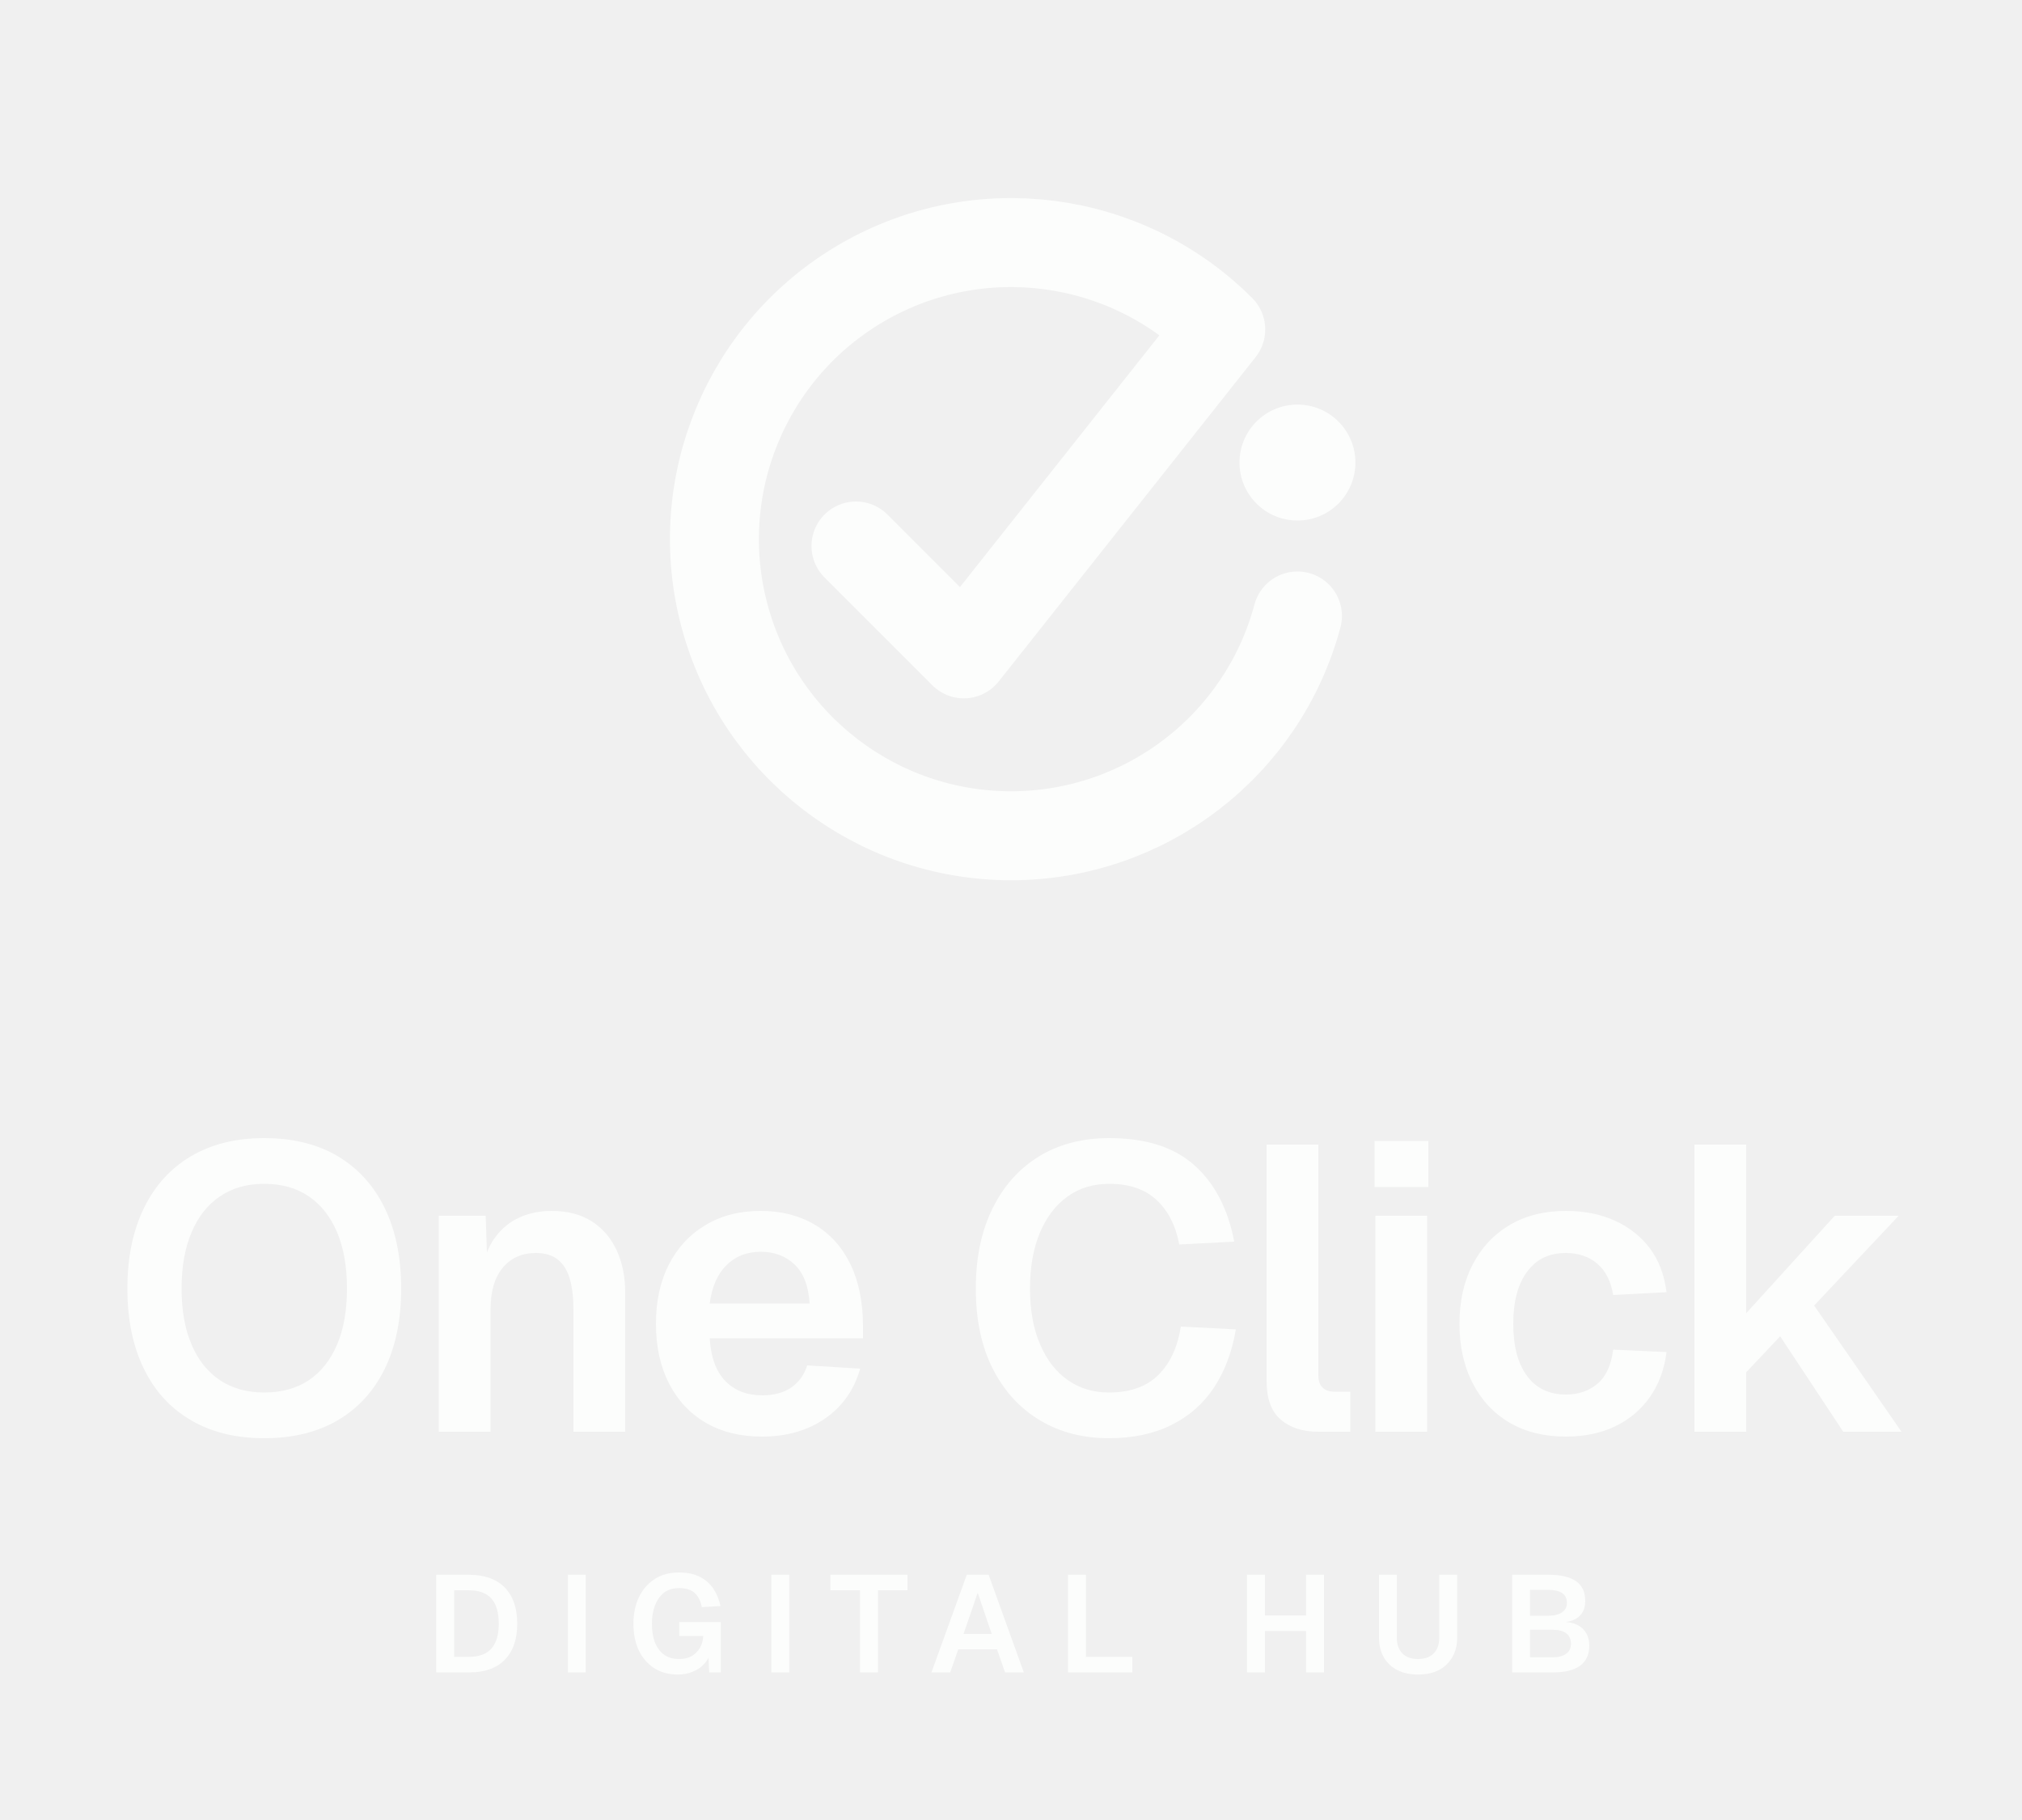
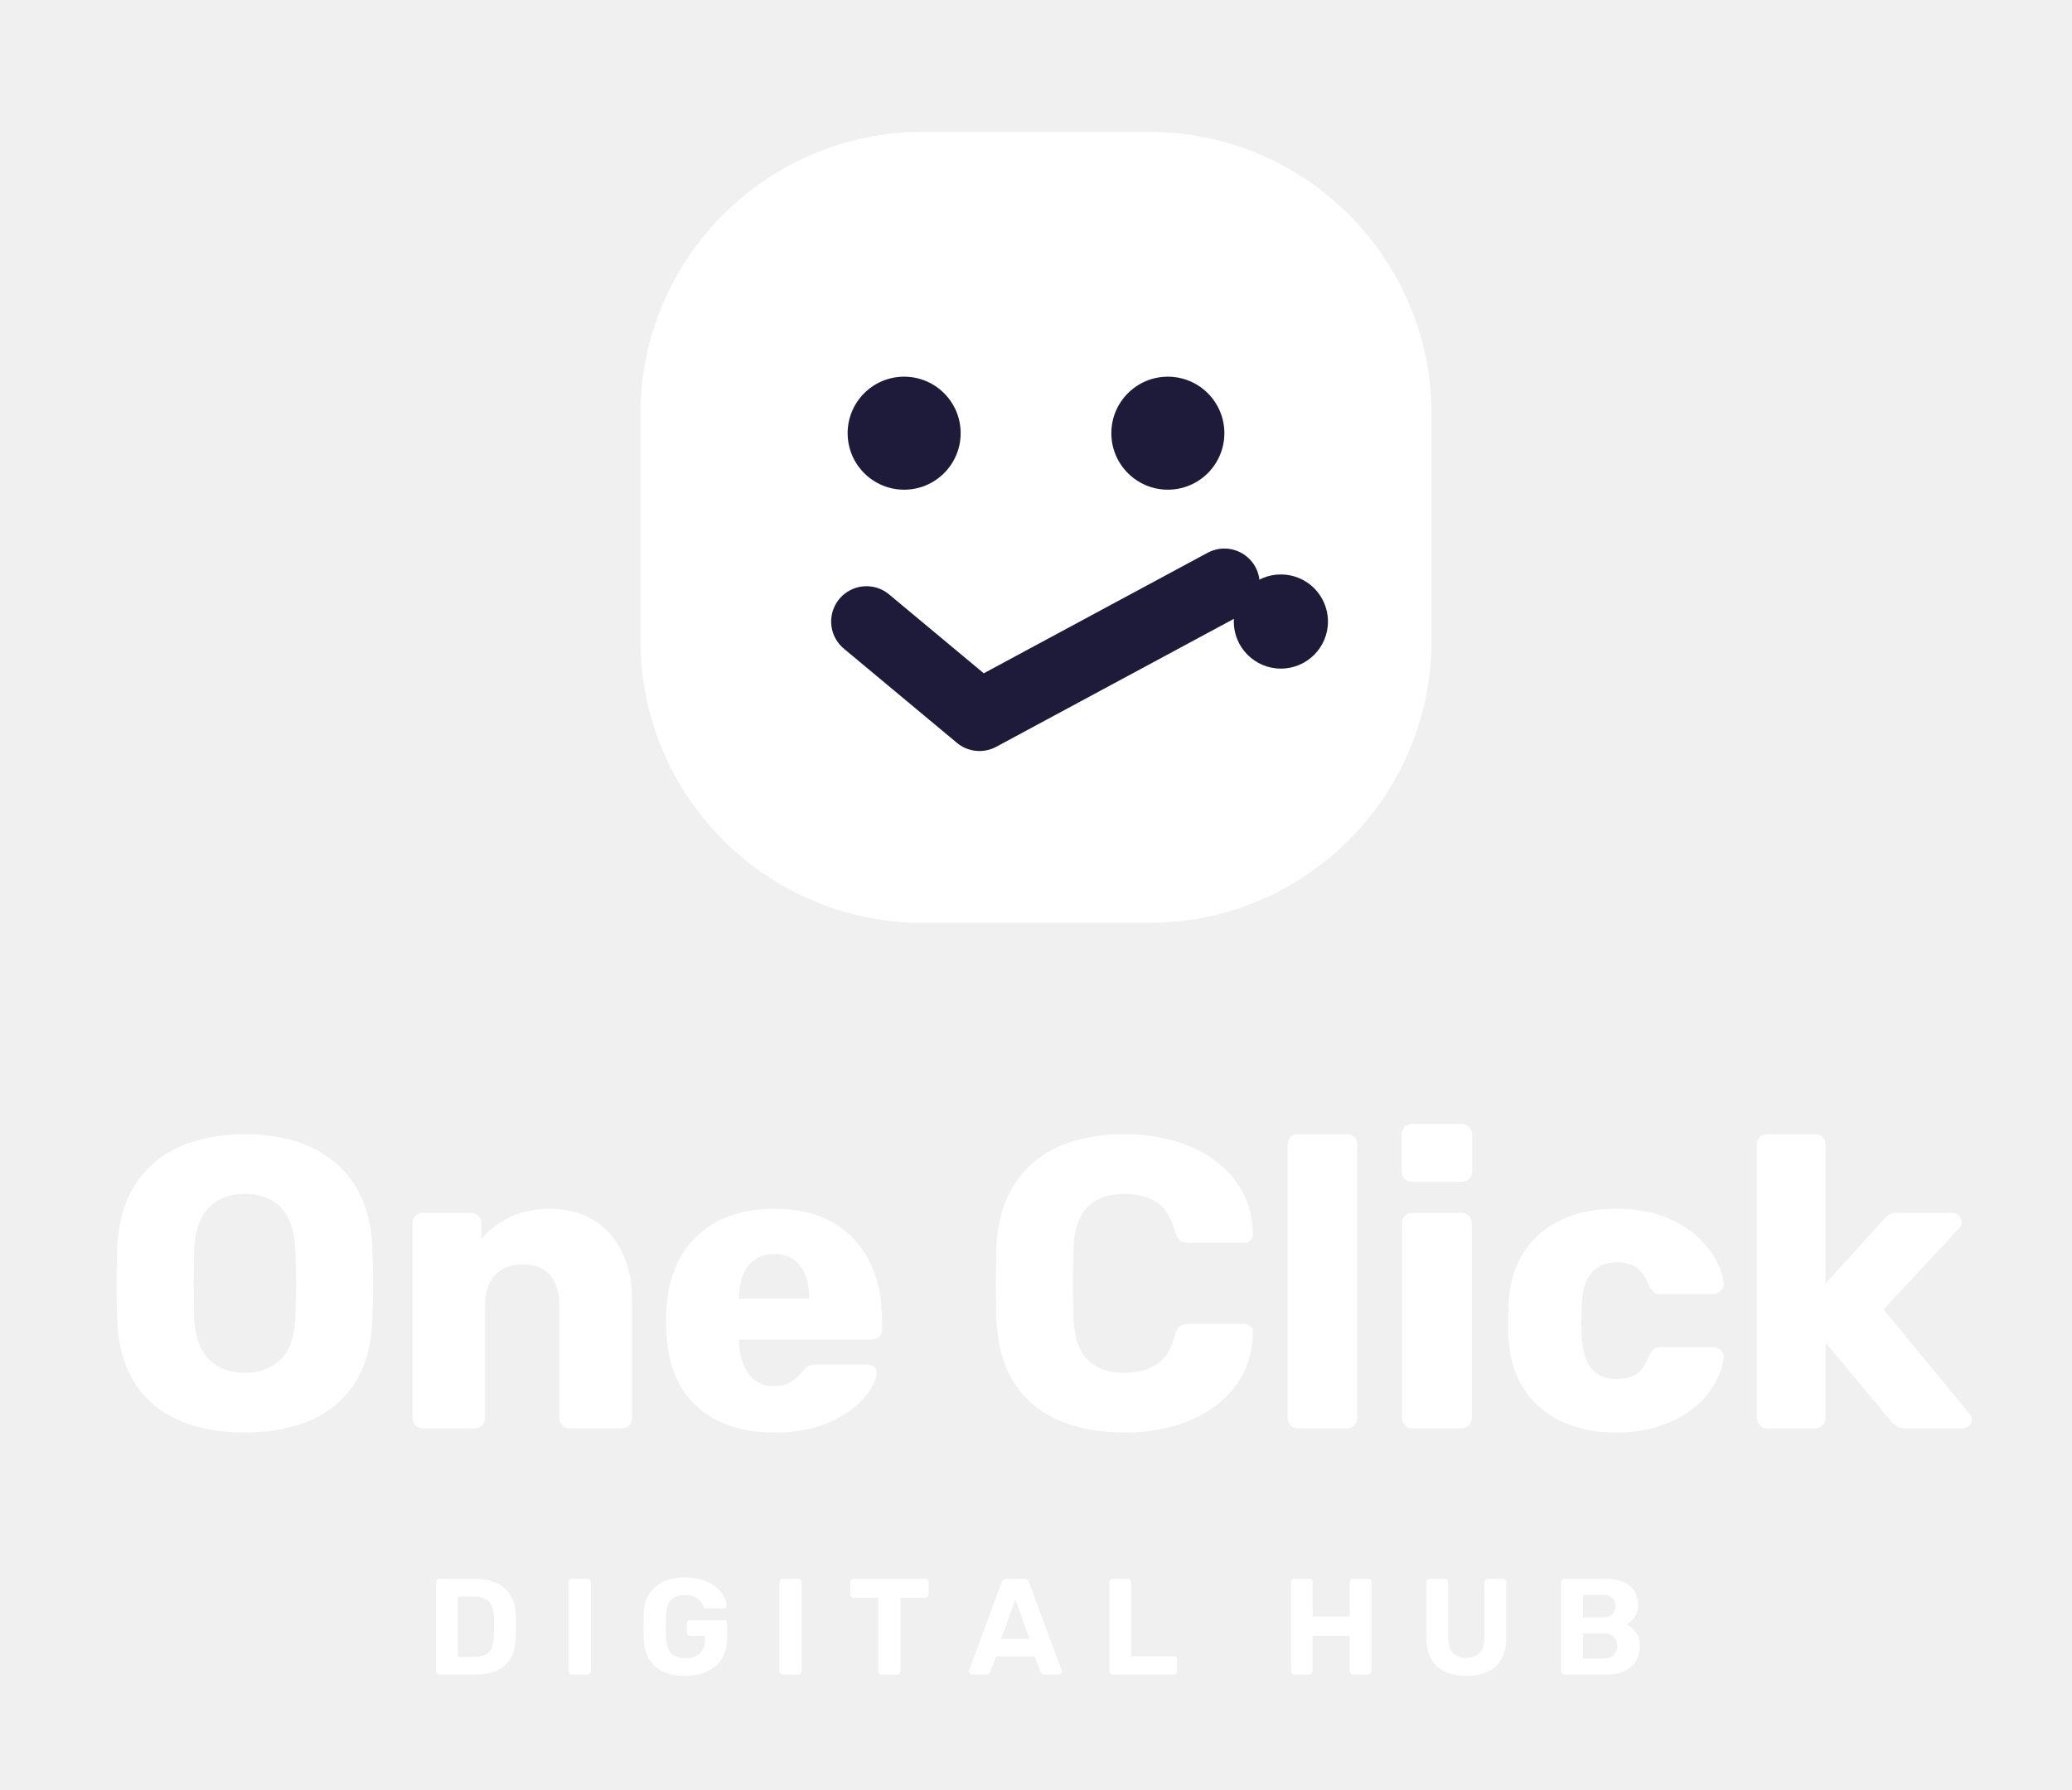
- <svg xmlns="http://www.w3.org/2000/svg" viewBox="0 0 150 135" width="150" height="135" role="img" aria-label="One Click Digital Hub">
-   <g transform="translate(43 8)">
-     <path d="M20.5 32.5 L28.5 40.5 L47.56 16.44 A22 22 0 1 0 53.25 37.69" fill="none" stroke="#FCFDFC" stroke-width="6.6" stroke-linecap="round" stroke-linejoin="round" />
-     <circle cx="53.25" cy="26.31" r="4.3" fill="#FCFDFC" />
+ <svg xmlns="http://www.w3.org/2000/svg" viewBox="0 0 220 190" width="220" height="190" role="img" aria-label="One Click Digital Hub">
+   <g transform="translate(60 6)">
+     <rect x="8" y="8" width="84" height="84" rx="30" fill="#FFFFFF" />
+     <circle cx="36" cy="40" r="6" fill="#1E1B3A" />
+     <circle cx="64" cy="40" r="6" fill="#1E1B3A" />
+     <path d="M32 60 L44 70 L70 56" fill="none" stroke="#1E1B3A" stroke-width="7.5" stroke-linecap="round" stroke-linejoin="round" />
+     <circle cx="76" cy="60" r="5" fill="#1E1B3A" />
  </g>
-   <path d="M19.59 106.68L19.59 106.68Q16.44 106.68 14.16 105.34Q11.88 104.01 10.67 101.52Q9.45 99.03 9.45 95.58L9.45 95.58Q9.45 92.13 10.67 89.63Q11.88 87.12 14.16 85.77Q16.44 84.42 19.59 84.42L19.59 84.42Q22.8 84.42 25.07 85.77Q27.33 87.12 28.55 89.63Q29.76 92.13 29.76 95.58L29.76 95.58Q29.76 99.03 28.55 101.52Q27.33 104.01 25.07 105.34Q22.8 106.68 19.59 106.68M19.59 103.29L19.59 103.29Q21.54 103.29 22.91 102.38Q24.27 101.46 25.01 99.73Q25.74 98.01 25.74 95.58L25.74 95.58Q25.74 93.15 25.01 91.41Q24.27 89.67 22.91 88.74Q21.54 87.81 19.59 87.81L19.59 87.81Q17.7 87.81 16.32 88.74Q14.94 89.67 14.21 91.41Q13.47 93.15 13.47 95.58L13.47 95.58Q13.47 98.01 14.21 99.73Q14.94 101.46 16.32 102.38Q17.7 103.29 19.59 103.29 M36.39 106.2L32.55 106.2L32.55 90.18L36.03 90.18L36.12 92.91Q36.36 92.28 36.72 91.8L36.72 91.8Q37.47 90.78 38.55 90.3Q39.63 89.82 40.92 89.82L40.92 89.82Q42.69 89.82 43.91 90.6Q45.12 91.38 45.75 92.75Q46.38 94.11 46.38 95.91L46.38 95.91L46.38 106.2L42.54 106.2L42.54 97.14Q42.54 95.79 42.27 94.86Q42 93.93 41.39 93.44Q40.77 92.94 39.75 92.94L39.75 92.94Q38.22 92.94 37.31 94.02Q36.39 95.1 36.39 97.14L36.39 97.14L36.39 106.2 M56.52 106.56L56.52 106.56Q54.12 106.56 52.35 105.53Q50.58 104.49 49.62 102.6Q48.66 100.71 48.66 98.19L48.66 98.19Q48.66 95.67 49.62 93.8Q50.58 91.92 52.34 90.87Q54.09 89.82 56.43 89.82L56.43 89.82Q58.71 89.82 60.44 90.84Q62.16 91.86 63.09 93.78Q64.02 95.7 64.02 98.4L64.02 98.4L64.02 99.27L52.65 99.27Q52.77 101.37 53.81 102.44Q54.84 103.5 56.55 103.5L56.55 103.5Q57.84 103.5 58.7 102.92Q59.55 102.33 59.88 101.28L59.88 101.28L63.81 101.52Q63.15 103.86 61.22 105.21Q59.28 106.56 56.52 106.56M52.65 96.69L52.65 96.69L60.06 96.69Q59.94 94.74 58.95 93.8Q57.96 92.85 56.43 92.85L56.43 92.85Q54.9 92.85 53.9 93.84Q52.89 94.83 52.65 96.69  M82.26 106.68L82.26 106.68Q79.35 106.68 77.13 105.34Q74.91 104.01 73.65 101.53Q72.39 99.06 72.39 95.58L72.39 95.58Q72.39 92.16 73.62 89.66Q74.85 87.15 77.07 85.78Q79.29 84.42 82.29 84.42L82.29 84.42Q86.37 84.42 88.62 86.45Q90.87 88.47 91.56 92.1L91.56 92.1L87.48 92.31Q87.09 90.21 85.8 89.01Q84.51 87.81 82.29 87.81L82.29 87.81Q80.49 87.81 79.17 88.77Q77.85 89.73 77.13 91.47Q76.41 93.21 76.41 95.58L76.41 95.58Q76.41 97.98 77.15 99.7Q77.88 101.43 79.2 102.36Q80.52 103.29 82.26 103.29L82.26 103.29Q84.63 103.29 85.94 101.98Q87.24 100.68 87.6 98.4L87.6 98.4L91.68 98.61Q91.26 101.1 90.06 102.92Q88.86 104.73 86.9 105.7Q84.93 106.68 82.26 106.68 M100.17 106.2L97.8 106.2Q96.06 106.2 95.01 105.3Q93.96 104.4 93.96 102.42L93.96 102.42L93.96 84.9L97.8 84.9L97.8 102.03Q97.8 102.63 98.12 102.93Q98.43 103.23 99 103.23L99 103.23L100.17 103.23L100.17 106.2 M105.87 106.2L102.03 106.2L102.03 90.18L105.87 90.18L105.87 106.2M105.96 88.05L101.97 88.05L101.97 84.63L105.96 84.63L105.96 88.05 M116.16 106.56L116.16 106.56Q113.76 106.56 111.99 105.53Q110.22 104.49 109.25 102.6Q108.27 100.71 108.27 98.19L108.27 98.19Q108.27 95.67 109.25 93.8Q110.22 91.92 111.99 90.87Q113.76 89.82 116.16 89.82L116.16 89.82Q118.2 89.82 119.79 90.54Q121.38 91.26 122.39 92.59Q123.39 93.93 123.63 95.85L123.63 95.85L119.67 96.06Q119.43 94.53 118.49 93.73Q117.54 92.94 116.16 92.94L116.16 92.94Q114.3 92.94 113.28 94.34Q112.26 95.73 112.26 98.19L112.26 98.19Q112.26 100.68 113.28 102.06Q114.3 103.44 116.16 103.44L116.16 103.44Q117.57 103.44 118.52 102.63Q119.46 101.82 119.67 100.11L119.67 100.11L123.63 100.29Q123.39 102.21 122.4 103.62Q121.41 105.03 119.82 105.8Q118.23 106.56 116.16 106.56 M129.54 106.2L125.7 106.2L125.7 84.9L129.54 84.9L129.54 97.41L136.11 90.18L140.85 90.18L134.58 96.84L141.06 106.2L136.74 106.2L132.06 99.12L129.54 101.79L129.54 106.2" fill="#FCFDFC" />
-   <path d="M34.83 124.05L32.36 124.05L32.36 116.81L34.77 116.81Q36.51 116.81 37.44 117.75Q38.37 118.7 38.37 120.44L38.37 120.44Q38.37 122.17 37.45 123.11Q36.54 124.05 34.83 124.05L34.83 124.05M33.69 117.96L33.69 122.9L34.77 122.9Q35.9 122.9 36.45 122.29Q37 121.67 37 120.44L37 120.44Q37 119.18 36.45 118.57Q35.9 117.96 34.77 117.96L34.77 117.96L33.69 117.96 M43.45 124.05L42.13 124.05L42.13 116.81L43.45 116.81L43.45 124.05 M50.3 124.21L50.3 124.21Q49.27 124.21 48.52 123.73Q47.78 123.24 47.38 122.4Q46.99 121.55 46.99 120.44L46.99 120.44Q46.99 119.35 47.39 118.49Q47.8 117.63 48.55 117.14Q49.31 116.64 50.37 116.64L50.37 116.64Q51.28 116.64 51.91 116.96Q52.54 117.28 52.92 117.84Q53.29 118.4 53.45 119.13L53.45 119.13L52.06 119.21Q51.95 118.56 51.56 118.18Q51.16 117.8 50.38 117.8L50.38 117.8Q49.68 117.8 49.24 118.15Q48.8 118.51 48.58 119.11Q48.36 119.7 48.36 120.44L48.36 120.44Q48.36 121.19 48.57 121.79Q48.79 122.38 49.24 122.72Q49.69 123.06 50.39 123.06L50.39 123.06Q50.93 123.06 51.32 122.84Q51.7 122.61 51.93 122.22Q52.15 121.83 52.17 121.35L52.17 121.35L50.39 121.35L50.39 120.32L53.47 120.32L53.47 124.05L52.61 124.05L52.56 122.96Q52.44 123.21 52.24 123.42L52.24 123.42Q51.9 123.8 51.39 124Q50.89 124.21 50.3 124.21 M58.55 124.05L57.22 124.05L57.22 116.81L58.55 116.81L58.55 124.05 M65.13 124.05L63.8 124.05L63.8 117.96L61.6 117.96L61.6 116.81L67.32 116.81L67.32 117.96L65.13 117.96L65.13 124.05 M70.49 124.05L69.1 124.05L71.72 116.81L73.34 116.81L75.95 124.05L74.56 124.05L73.96 122.34L71.09 122.34L70.49 124.05M72.53 118.14L71.48 121.2L73.57 121.2L72.53 118.14 M84 124.05L79.23 124.05L79.23 116.81L80.56 116.81L80.56 122.9L84 122.9L84 124.05  M93.84 124.05L92.51 124.05L92.51 116.81L93.84 116.81L93.84 119.83L96.89 119.83L96.89 116.81L98.22 116.81L98.22 124.05L96.89 124.05L96.89 120.98L93.84 120.98L93.84 124.05 M105.19 124.21L105.19 124.21Q104.31 124.21 103.66 123.88Q103 123.54 102.65 122.92Q102.3 122.31 102.3 121.46L102.3 121.46L102.3 116.81L103.62 116.81L103.62 121.46Q103.62 122.22 104.03 122.64Q104.44 123.06 105.19 123.06L105.19 123.06Q105.95 123.06 106.36 122.64Q106.77 122.22 106.77 121.46L106.77 121.46L106.77 116.81L108.1 116.81L108.1 121.46Q108.1 122.31 107.74 122.92Q107.38 123.54 106.74 123.88Q106.09 124.21 105.19 124.21 M115.26 124.05L112.18 124.05L112.18 116.81L114.89 116.81Q116.22 116.81 116.91 117.28Q117.6 117.75 117.6 118.77L117.6 118.77Q117.6 119.23 117.41 119.57Q117.22 119.91 116.86 120.1L116.86 120.1Q116.55 120.27 116.15 120.31L116.15 120.31Q116.95 120.37 117.4 120.8L117.4 120.8Q117.9 121.28 117.9 122.06L117.9 122.06Q117.9 123.06 117.21 123.56Q116.52 124.05 115.26 124.05L115.26 124.05M113.5 120.89L113.5 122.93L115.2 122.93Q115.82 122.93 116.18 122.67Q116.54 122.42 116.54 121.92Q116.54 121.42 116.19 121.15Q115.83 120.89 115.2 120.89L115.2 120.89L113.5 120.89M113.5 117.93L113.5 119.85L114.85 119.85Q115.5 119.85 115.87 119.6Q116.24 119.36 116.24 118.89L116.24 118.89Q116.24 118.4 115.88 118.16Q115.52 117.93 114.85 117.93L114.85 117.93L113.5 117.93" fill="#FCFDFC" />
+   <path d="M25.98 152.12L25.98 152.12Q21.93 152.12 18.94 150.8Q15.95 149.48 14.28 146.82Q12.61 144.16 12.43 140.15L12.43 140.15Q12.39 138.26 12.39 136.35Q12.39 134.43 12.43 132.54L12.43 132.54Q12.61 128.58 14.3 125.87Q15.99 123.17 19.01 121.8Q22.02 120.44 25.98 120.44L25.98 120.44Q29.99 120.44 32.98 121.8Q35.97 123.17 37.69 125.87Q39.4 128.58 39.53 132.54L39.53 132.54Q39.62 134.43 39.62 136.35Q39.62 138.26 39.53 140.15L39.53 140.15Q39.4 144.16 37.71 146.82Q36.01 149.48 33.02 150.8Q30.03 152.12 25.98 152.12M25.98 145.78L25.98 145.78Q28.31 145.78 29.79 144.38Q31.26 142.97 31.35 139.89L31.35 139.89Q31.44 137.95 31.44 136.24Q31.44 134.52 31.35 132.67L31.35 132.67Q31.26 130.6 30.58 129.31Q29.9 128.01 28.71 127.39Q27.52 126.78 25.98 126.78L25.98 126.78Q24.49 126.78 23.3 127.39Q22.11 128.01 21.41 129.31Q20.7 130.6 20.61 132.67L20.61 132.67Q20.57 134.52 20.57 136.24Q20.57 137.95 20.61 139.89L20.61 139.89Q20.75 142.97 22.22 144.38Q23.69 145.78 25.98 145.78 M50.4 151.68L44.9 151.68Q44.42 151.68 44.11 151.35Q43.8 151.02 43.8 150.58L43.8 150.58L43.8 129.9Q43.8 129.42 44.11 129.11Q44.42 128.8 44.9 128.8L44.9 128.8L49.96 128.8Q50.45 128.8 50.78 129.11Q51.11 129.42 51.11 129.9L51.11 129.9L51.11 131.57Q52.21 130.21 54.05 129.28Q55.9 128.36 58.41 128.36L58.41 128.36Q60.96 128.36 62.92 129.5Q64.88 130.65 66 132.85Q67.12 135.05 67.12 138.3L67.12 138.3L67.12 150.58Q67.12 151.02 66.81 151.35Q66.51 151.68 66.02 151.68L66.02 151.68L60.48 151.68Q60.04 151.68 59.71 151.35Q59.38 151.02 59.38 150.58L59.38 150.58L59.38 138.57Q59.38 136.5 58.39 135.38Q57.4 134.26 55.46 134.26L55.46 134.26Q53.66 134.26 52.58 135.38Q51.5 136.5 51.5 138.57L51.5 138.57L51.5 150.58Q51.5 151.02 51.17 151.35Q50.84 151.68 50.4 151.68L50.4 151.68 M82.21 152.12L82.21 152.12Q77.02 152.12 73.94 149.3Q70.86 146.49 70.73 140.94L70.73 140.94L70.73 139.4Q70.86 135.93 72.29 133.44Q73.72 130.96 76.25 129.66Q78.78 128.36 82.17 128.36L82.17 128.36Q86.04 128.36 88.57 129.9Q91.1 131.44 92.38 134.08Q93.65 136.72 93.65 140.11L93.65 140.11L93.65 141.16Q93.65 141.65 93.35 141.96Q93.04 142.26 92.55 142.26L92.55 142.26L78.47 142.26L78.47 142.57Q78.52 143.85 78.94 144.9Q79.35 145.96 80.17 146.58Q80.98 147.19 82.17 147.19L82.17 147.19Q83.05 147.19 83.64 146.91Q84.24 146.62 84.63 146.25Q85.03 145.87 85.25 145.61L85.25 145.61Q85.65 145.12 85.89 145.01Q86.13 144.9 86.66 144.9L86.66 144.9L92.11 144.9Q92.55 144.9 92.84 145.17Q93.13 145.43 93.08 145.87L93.08 145.87Q93.04 146.62 92.33 147.68Q91.63 148.73 90.29 149.77Q88.95 150.8 86.92 151.46Q84.9 152.12 82.21 152.12M78.47 137.82L78.47 137.91L85.91 137.91L85.91 137.82Q85.91 136.37 85.49 135.33Q85.07 134.3 84.22 133.73Q83.36 133.16 82.17 133.16L82.17 133.16Q81.03 133.16 80.19 133.73Q79.35 134.3 78.91 135.33Q78.47 136.37 78.47 137.82L78.47 137.82  M119.39 152.12L119.39 152.12Q115.26 152.12 112.27 150.76Q109.27 149.39 107.62 146.75Q105.97 144.11 105.8 140.2L105.8 140.2Q105.75 138.39 105.75 136.32Q105.75 134.26 105.8 132.36L105.8 132.36Q105.97 128.54 107.65 125.85Q109.32 123.17 112.31 121.8Q115.3 120.44 119.39 120.44L119.39 120.44Q122.3 120.44 124.76 121.17Q127.23 121.89 129.07 123.28Q130.92 124.66 131.96 126.62Q132.99 128.58 133.03 131.04L133.03 131.04Q133.08 131.44 132.79 131.7Q132.51 131.97 132.11 131.97L132.11 131.97L126.17 131.97Q125.6 131.97 125.29 131.73Q124.98 131.48 124.76 130.82L124.76 130.82Q124.15 128.49 122.76 127.63Q121.37 126.78 119.35 126.78L119.35 126.78Q116.93 126.78 115.52 128.12Q114.11 129.46 113.98 132.58L113.98 132.58Q113.85 136.19 113.98 139.98L113.98 139.98Q114.11 143.1 115.52 144.44Q116.93 145.78 119.35 145.78L119.35 145.78Q121.37 145.78 122.78 144.9Q124.19 144.02 124.76 141.74L124.76 141.74Q124.94 141.08 125.27 140.83Q125.6 140.59 126.17 140.59L126.17 140.59L132.11 140.59Q132.51 140.59 132.79 140.86Q133.08 141.12 133.03 141.52L133.03 141.52Q132.99 143.98 131.96 145.94Q130.92 147.9 129.07 149.28Q127.23 150.67 124.76 151.39Q122.3 152.12 119.39 152.12 M143.02 151.68L137.83 151.68Q137.35 151.68 137.04 151.35Q136.73 151.02 136.73 150.58L136.73 150.58L136.73 121.54Q136.73 121.06 137.04 120.75Q137.35 120.44 137.83 120.44L137.83 120.44L143.02 120.44Q143.51 120.44 143.81 120.75Q144.12 121.06 144.12 121.54L144.12 121.54L144.12 150.58Q144.12 151.02 143.81 151.35Q143.51 151.68 143.02 151.68L143.02 151.68 M155.17 151.68L149.97 151.68Q149.49 151.68 149.18 151.35Q148.87 151.02 148.87 150.58L148.87 150.58L148.87 129.9Q148.87 129.42 149.18 129.11Q149.49 128.8 149.97 128.8L149.97 128.8L155.17 128.8Q155.65 128.8 155.96 129.11Q156.27 129.42 156.27 129.9L156.27 129.9L156.27 150.58Q156.27 151.02 155.96 151.35Q155.65 151.68 155.17 151.68L155.17 151.68M155.21 125.5L149.93 125.5Q149.45 125.5 149.14 125.19Q148.83 124.88 148.83 124.4L148.83 124.4L148.83 120.44Q148.83 120 149.14 119.67Q149.45 119.34 149.93 119.34L149.93 119.34L155.21 119.34Q155.65 119.34 155.98 119.67Q156.31 120 156.31 120.44L156.31 120.44L156.31 124.4Q156.31 124.88 155.98 125.19Q155.65 125.5 155.21 125.5L155.21 125.5 M171.53 152.12L171.53 152.12Q168.28 152.12 165.77 150.93Q163.26 149.74 161.79 147.48Q160.31 145.21 160.18 142.04L160.18 142.04Q160.14 141.34 160.14 140.26Q160.14 139.18 160.18 138.48L160.18 138.48Q160.31 135.27 161.77 133Q163.22 130.74 165.75 129.55Q168.28 128.36 171.53 128.36L171.53 128.36Q174.57 128.36 176.75 129.22Q178.93 130.08 180.27 131.35Q181.61 132.63 182.29 133.97Q182.97 135.31 183.02 136.32L183.02 136.32Q183.06 136.76 182.71 137.09Q182.36 137.42 181.92 137.42L181.92 137.42L176.33 137.42Q175.85 137.42 175.58 137.2Q175.32 136.98 175.1 136.54L175.1 136.54Q174.57 135.18 173.76 134.61Q172.94 134.04 171.67 134.04L171.67 134.04Q169.91 134.04 168.96 135.18Q168.01 136.32 167.93 138.7L167.93 138.7Q167.88 140.46 167.93 141.82L167.93 141.82Q168.06 144.24 168.98 145.34Q169.91 146.44 171.67 146.44L171.67 146.44Q173.03 146.44 173.82 145.85Q174.61 145.26 175.1 143.94L175.1 143.94Q175.32 143.5 175.58 143.28Q175.85 143.06 176.33 143.06L176.33 143.06L181.92 143.06Q182.36 143.06 182.71 143.36Q183.06 143.67 183.02 144.16L183.02 144.16Q182.97 144.86 182.58 145.87Q182.18 146.88 181.35 147.98Q180.51 149.08 179.17 150.01Q177.83 150.93 175.93 151.53Q174.04 152.12 171.53 152.12 M192.74 151.68L187.64 151.68Q187.15 151.68 186.85 151.35Q186.54 151.02 186.54 150.58L186.54 150.58L186.54 121.54Q186.54 121.06 186.85 120.75Q187.15 120.44 187.64 120.44L187.64 120.44L192.74 120.44Q193.18 120.44 193.51 120.75Q193.84 121.06 193.84 121.54L193.84 121.54L193.84 136.28L199.96 129.55Q200.22 129.24 200.53 129.02Q200.84 128.8 201.41 128.8L201.41 128.8L207.31 128.8Q207.7 128.8 207.99 129.09Q208.27 129.37 208.27 129.77L208.27 129.77Q208.27 129.94 208.21 130.16Q208.14 130.38 207.92 130.52L207.92 130.52L200 139.05L209.02 150.01Q209.37 150.36 209.37 150.67L209.37 150.67Q209.37 151.11 209.09 151.39Q208.8 151.68 208.36 151.68L208.36 151.68L202.33 151.68Q201.67 151.68 201.37 151.44Q201.06 151.2 200.79 150.93L200.79 150.93L193.84 142.57L193.84 150.58Q193.84 151.02 193.51 151.35Q193.18 151.68 192.74 151.68L192.74 151.68" fill="#FFFFFF" />
+   <path d="M50.38 177.82L46.66 177.82Q46.5 177.82 46.4 177.71Q46.3 177.61 46.3 177.45L46.3 177.45L46.3 168.01Q46.3 167.86 46.4 167.75Q46.5 167.65 46.66 167.65L46.66 167.65L50.31 167.65Q51.76 167.65 52.73 168.11Q53.71 168.57 54.22 169.45Q54.74 170.32 54.77 171.62L54.77 171.62Q54.78 172.25 54.78 172.73Q54.78 173.21 54.77 173.84L54.77 173.84Q54.72 175.19 54.23 176.07Q53.73 176.96 52.78 177.39Q51.82 177.82 50.38 177.82L50.38 177.82M48.61 169.53L48.61 175.94L50.31 175.94Q51.03 175.94 51.5 175.73Q51.96 175.51 52.19 175.04Q52.41 174.56 52.43 173.81L52.43 173.81Q52.44 173.39 52.45 173.05Q52.46 172.72 52.45 172.39Q52.44 172.05 52.43 171.65L52.43 171.65Q52.4 170.56 51.87 170.04Q51.34 169.53 50.24 169.53L50.24 169.53L48.61 169.53 M62.37 177.82L60.73 177.82Q60.57 177.82 60.47 177.71Q60.37 177.61 60.37 177.45L60.37 177.45L60.37 168.01Q60.37 167.86 60.47 167.75Q60.57 167.65 60.73 167.65L60.73 167.65L62.37 167.65Q62.53 167.65 62.64 167.75Q62.74 167.86 62.74 168.01L62.74 168.01L62.74 177.45Q62.74 177.61 62.64 177.71Q62.53 177.82 62.37 177.82L62.37 177.82 M72.74 177.96L72.74 177.96Q71.38 177.96 70.41 177.5Q69.45 177.05 68.92 176.17Q68.39 175.29 68.34 174.04L68.34 174.04Q68.33 173.42 68.33 172.7Q68.33 171.99 68.34 171.35L68.34 171.35Q68.39 170.13 68.92 169.28Q69.45 168.42 70.43 167.96Q71.41 167.51 72.74 167.51L72.74 167.51Q73.82 167.51 74.63 167.78Q75.44 168.06 75.99 168.5Q76.55 168.94 76.84 169.47Q77.13 169.99 77.14 170.47L77.14 170.47Q77.14 170.6 77.05 170.69Q76.97 170.79 76.82 170.79L76.82 170.79L75.02 170.79Q74.88 170.79 74.8 170.73Q74.72 170.67 74.66 170.56L74.66 170.56Q74.56 170.29 74.33 170.03Q74.11 169.76 73.73 169.57Q73.35 169.38 72.74 169.38L72.74 169.38Q71.83 169.38 71.3 169.86Q70.77 170.34 70.72 171.43L70.72 171.43Q70.68 172.68 70.72 173.97L70.72 173.97Q70.77 175.1 71.31 175.59Q71.86 176.09 72.77 176.09L72.77 176.09Q73.37 176.09 73.84 175.88Q74.31 175.67 74.59 175.22Q74.86 174.77 74.86 174.07L74.86 174.07L74.86 173.71L73.28 173.71Q73.13 173.71 73.03 173.6Q72.93 173.49 72.93 173.34L72.93 173.34L72.93 172.41Q72.93 172.25 73.03 172.15Q73.13 172.05 73.28 172.05L73.28 172.05L76.84 172.05Q77 172.05 77.1 172.15Q77.2 172.25 77.2 172.41L77.2 172.41L77.2 174Q77.2 175.25 76.65 176.13Q76.11 177.02 75.1 177.49Q74.09 177.96 72.74 177.96 M84.75 177.82L83.11 177.82Q82.95 177.82 82.85 177.71Q82.75 177.61 82.75 177.45L82.75 177.45L82.75 168.01Q82.75 167.86 82.85 167.75Q82.95 167.65 83.11 167.65L83.11 167.65L84.75 167.65Q84.91 167.65 85.01 167.75Q85.11 167.86 85.11 168.01L85.11 168.01L85.11 177.45Q85.11 177.61 85.01 177.71Q84.91 177.82 84.75 177.82L84.75 177.82 M95.25 177.82L93.64 177.82Q93.48 177.82 93.37 177.71Q93.27 177.61 93.27 177.45L93.27 177.45L93.27 169.67L90.63 169.67Q90.49 169.67 90.38 169.57Q90.28 169.47 90.28 169.32L90.28 169.32L90.28 168.01Q90.28 167.86 90.38 167.75Q90.49 167.65 90.63 167.65L90.63 167.65L98.24 167.65Q98.4 167.65 98.5 167.75Q98.6 167.86 98.6 168.01L98.6 168.01L98.6 169.32Q98.6 169.47 98.5 169.57Q98.4 169.67 98.24 169.67L98.24 169.67L95.61 169.67L95.61 177.45Q95.61 177.61 95.51 177.71Q95.41 177.82 95.25 177.82L95.25 177.82 M104.69 177.82L103.18 177.82Q103.04 177.82 102.96 177.72Q102.87 177.63 102.87 177.51L102.87 177.51Q102.87 177.44 102.89 177.38L102.89 177.38L106.34 168.04Q106.38 167.88 106.52 167.77Q106.65 167.65 106.88 167.65L106.88 167.65L108.74 167.65Q108.97 167.65 109.1 167.77Q109.23 167.88 109.27 168.04L109.27 168.04L112.73 177.38Q112.74 177.44 112.74 177.51L112.74 177.51Q112.74 177.63 112.66 177.72Q112.57 177.82 112.44 177.82L112.44 177.82L110.93 177.82Q110.71 177.82 110.61 177.71Q110.51 177.61 110.48 177.53L110.48 177.53L109.85 175.9L105.76 175.9L105.14 177.53Q105.11 177.61 105.01 177.71Q104.9 177.82 104.69 177.82L104.69 177.82M107.81 169.84L106.3 174.03L109.3 174.03L107.81 169.84 M124.61 177.82L118.13 177.82Q117.97 177.82 117.87 177.71Q117.77 177.61 117.77 177.45L117.77 177.45L117.77 168.01Q117.77 167.86 117.87 167.75Q117.97 167.65 118.13 167.65L118.13 167.65L119.74 167.65Q119.9 167.65 120 167.75Q120.11 167.86 120.11 168.01L120.11 168.01L120.11 175.87L124.61 175.87Q124.77 175.87 124.87 175.97Q124.97 176.07 124.97 176.23L124.97 176.23L124.97 177.45Q124.97 177.61 124.87 177.71Q124.77 177.82 124.61 177.82L124.61 177.82  M139.01 177.82L137.43 177.82Q137.27 177.82 137.17 177.71Q137.07 177.61 137.07 177.45L137.07 177.45L137.07 168.01Q137.07 167.86 137.17 167.75Q137.27 167.65 137.43 167.65L137.43 167.65L139.01 167.65Q139.17 167.65 139.27 167.75Q139.37 167.86 139.37 168.01L139.37 168.01L139.37 171.65L143.31 171.65L143.31 168.01Q143.31 167.86 143.41 167.75Q143.51 167.65 143.67 167.65L143.67 167.65L145.25 167.65Q145.41 167.65 145.52 167.75Q145.62 167.86 145.62 168.01L145.62 168.01L145.62 177.45Q145.62 177.61 145.52 177.71Q145.41 177.82 145.25 177.82L145.25 177.82L143.67 177.82Q143.51 177.82 143.41 177.71Q143.31 177.61 143.31 177.45L143.31 177.45L143.31 173.71L139.37 173.71L139.37 177.45Q139.37 177.61 139.27 177.71Q139.17 177.82 139.01 177.82L139.01 177.82 M155.69 177.96L155.69 177.96Q154.42 177.96 153.46 177.53Q152.5 177.1 151.98 176.21Q151.45 175.32 151.45 173.94L151.45 173.94L151.45 168.01Q151.45 167.86 151.56 167.75Q151.66 167.65 151.82 167.65L151.82 167.65L153.4 167.65Q153.56 167.65 153.66 167.75Q153.76 167.86 153.76 168.01L153.76 168.01L153.76 173.92Q153.76 175 154.27 175.52Q154.78 176.04 155.69 176.04L155.69 176.04Q156.59 176.04 157.1 175.52Q157.61 175 157.61 173.92L157.61 173.92L157.61 168.01Q157.61 167.86 157.72 167.75Q157.83 167.65 157.97 167.65L157.97 167.65L159.57 167.65Q159.72 167.65 159.82 167.75Q159.92 167.86 159.92 168.01L159.92 168.01L159.92 173.94Q159.92 175.32 159.4 176.21Q158.87 177.1 157.93 177.53Q156.99 177.96 155.69 177.96 M170.56 177.82L166.12 177.82Q165.96 177.82 165.86 177.71Q165.76 177.61 165.76 177.45L165.76 177.45L165.76 168.01Q165.76 167.86 165.86 167.75Q165.96 167.65 166.12 167.65L166.12 167.65L170.43 167.65Q171.64 167.65 172.41 168Q173.18 168.35 173.55 168.99Q173.92 169.63 173.92 170.48L173.92 170.48Q173.92 171.02 173.72 171.43Q173.52 171.83 173.24 172.1Q172.96 172.36 172.7 172.49L172.7 172.49Q173.26 172.75 173.69 173.35Q174.12 173.95 174.12 174.78L174.12 174.78Q174.12 175.7 173.71 176.38Q173.31 177.06 172.51 177.44Q171.71 177.82 170.56 177.82L170.56 177.82M168.07 173.43L168.07 176.12L170.29 176.12Q171 176.12 171.36 175.72Q171.72 175.32 171.72 174.77L171.72 174.77Q171.72 174.2 171.35 173.82Q170.98 173.43 170.29 173.43L170.29 173.43L168.07 173.43M168.07 169.35L168.07 171.76L170.16 171.76Q170.84 171.76 171.18 171.42Q171.52 171.08 171.52 170.54L171.52 170.54Q171.52 170 171.18 169.68Q170.84 169.35 170.16 169.35L170.16 169.35L168.07 169.35" fill="#FFFFFF" />
</svg>
